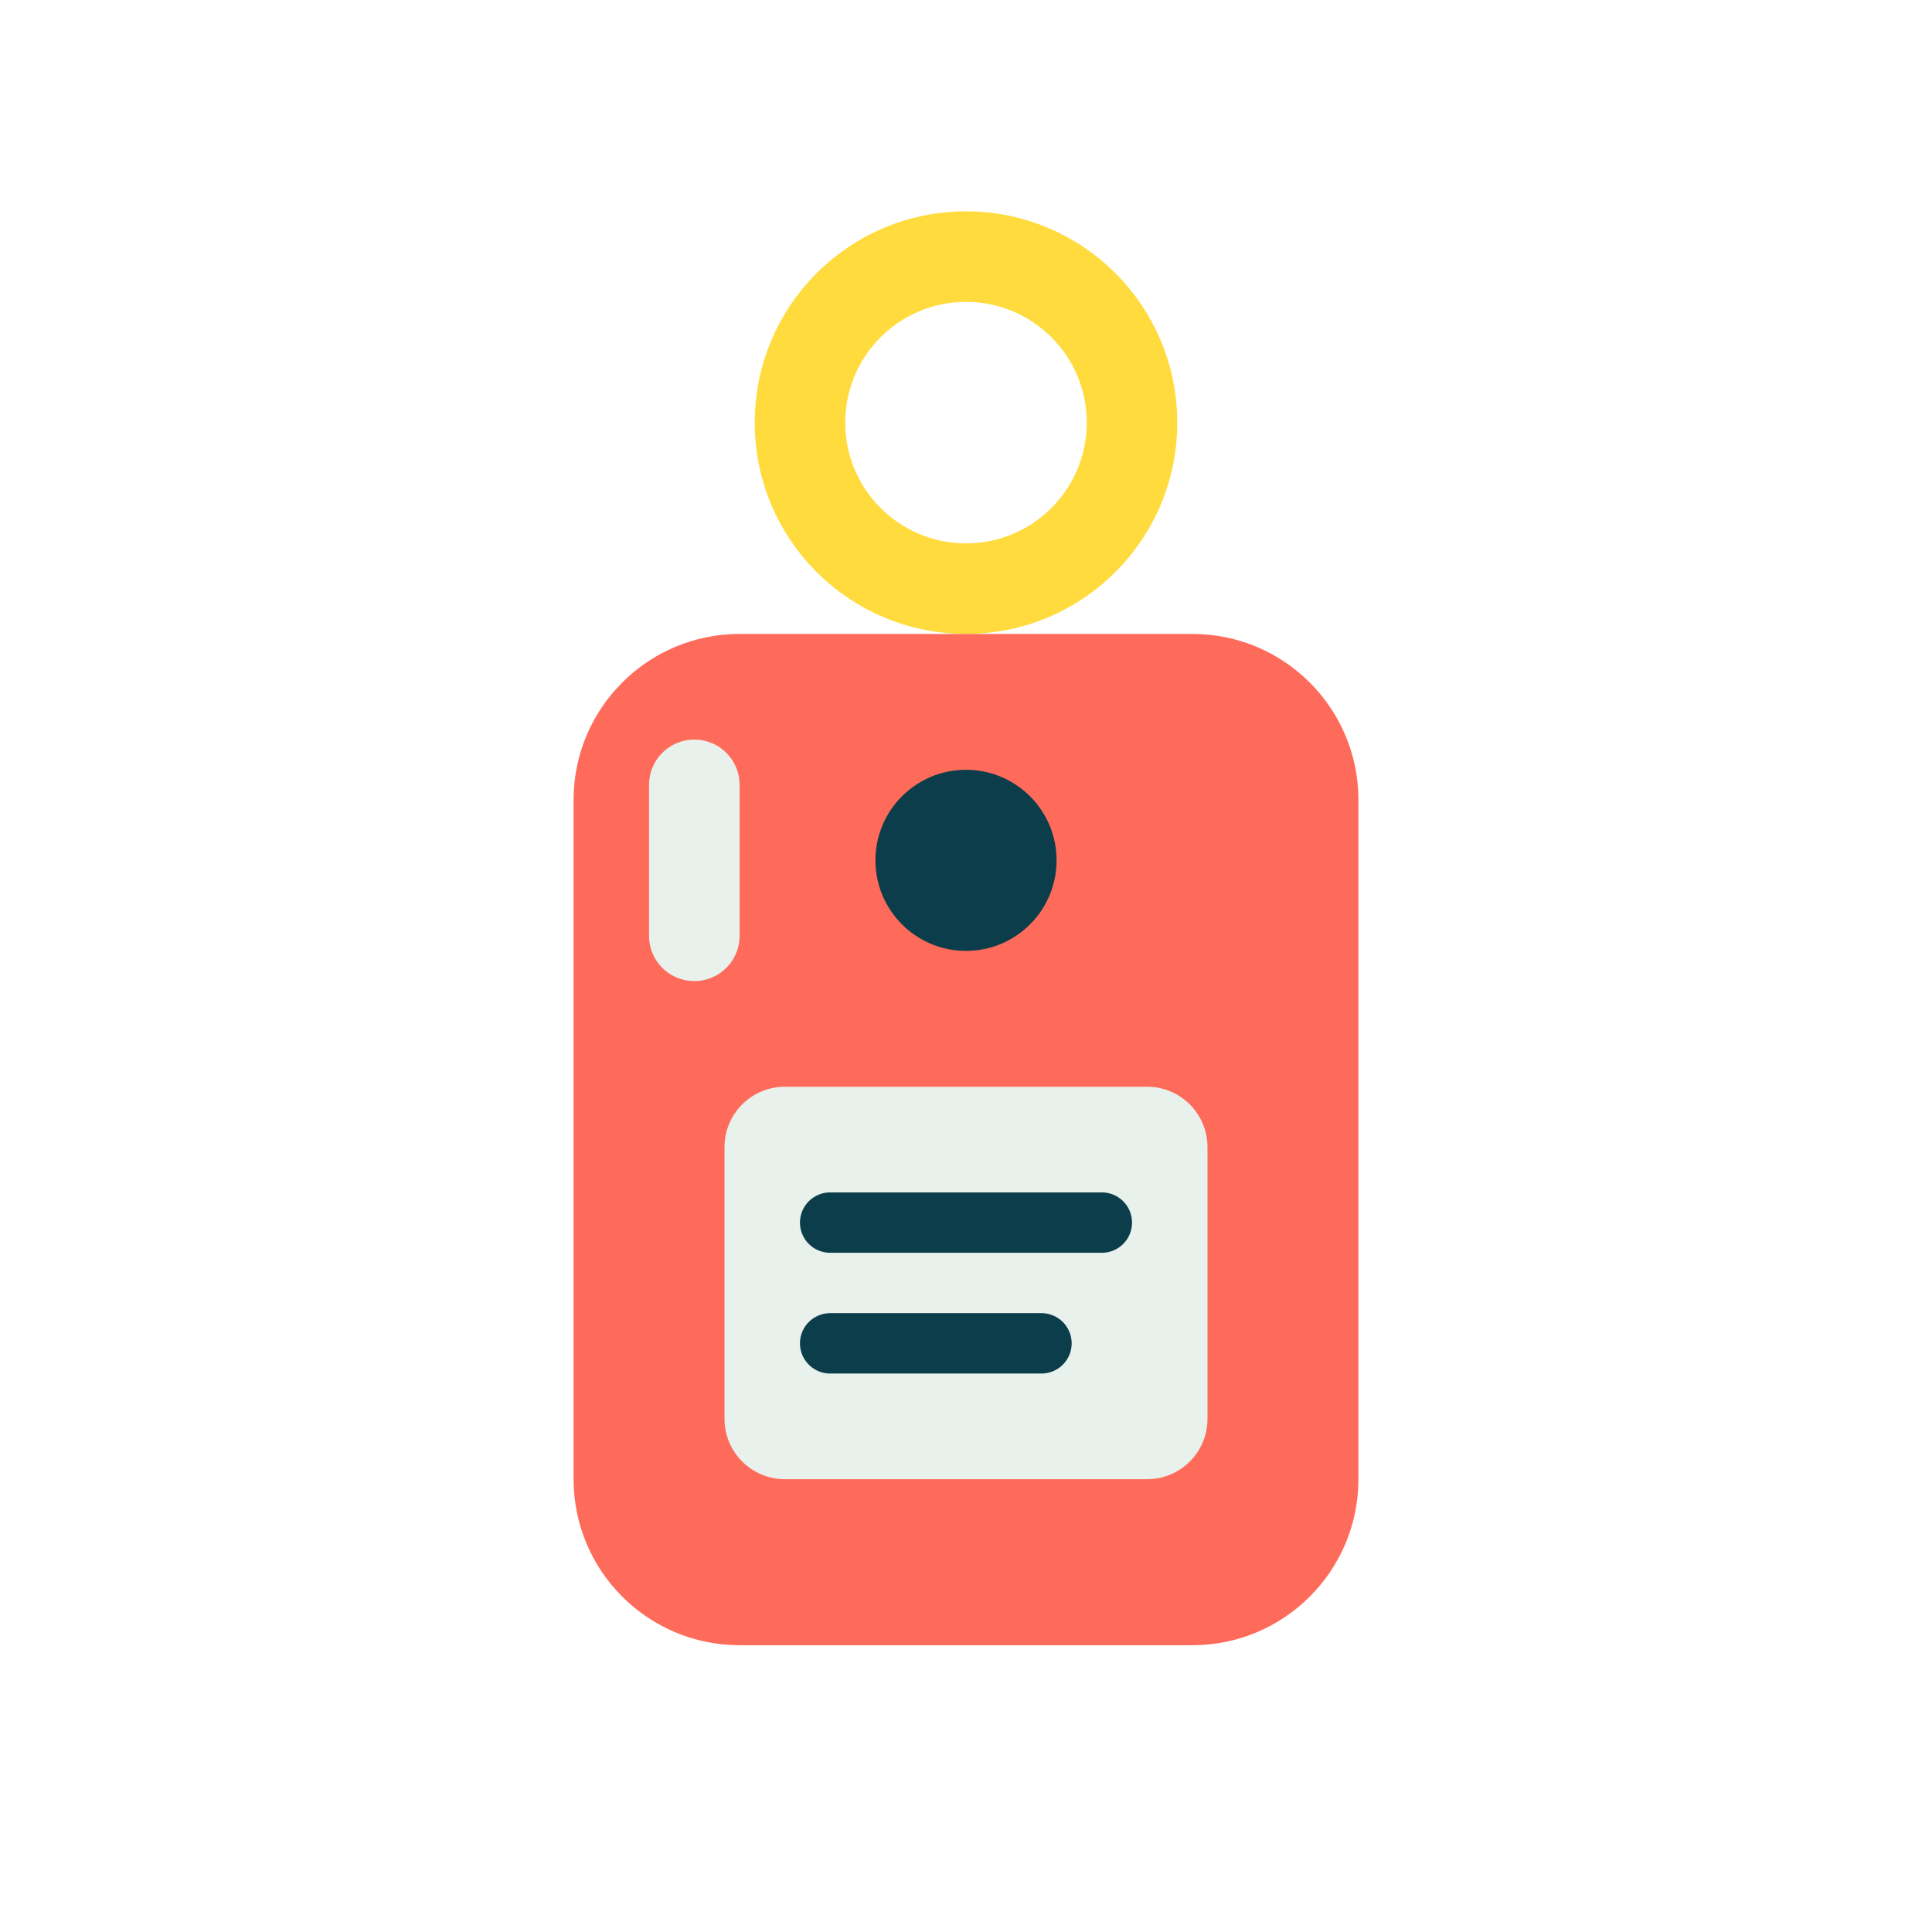
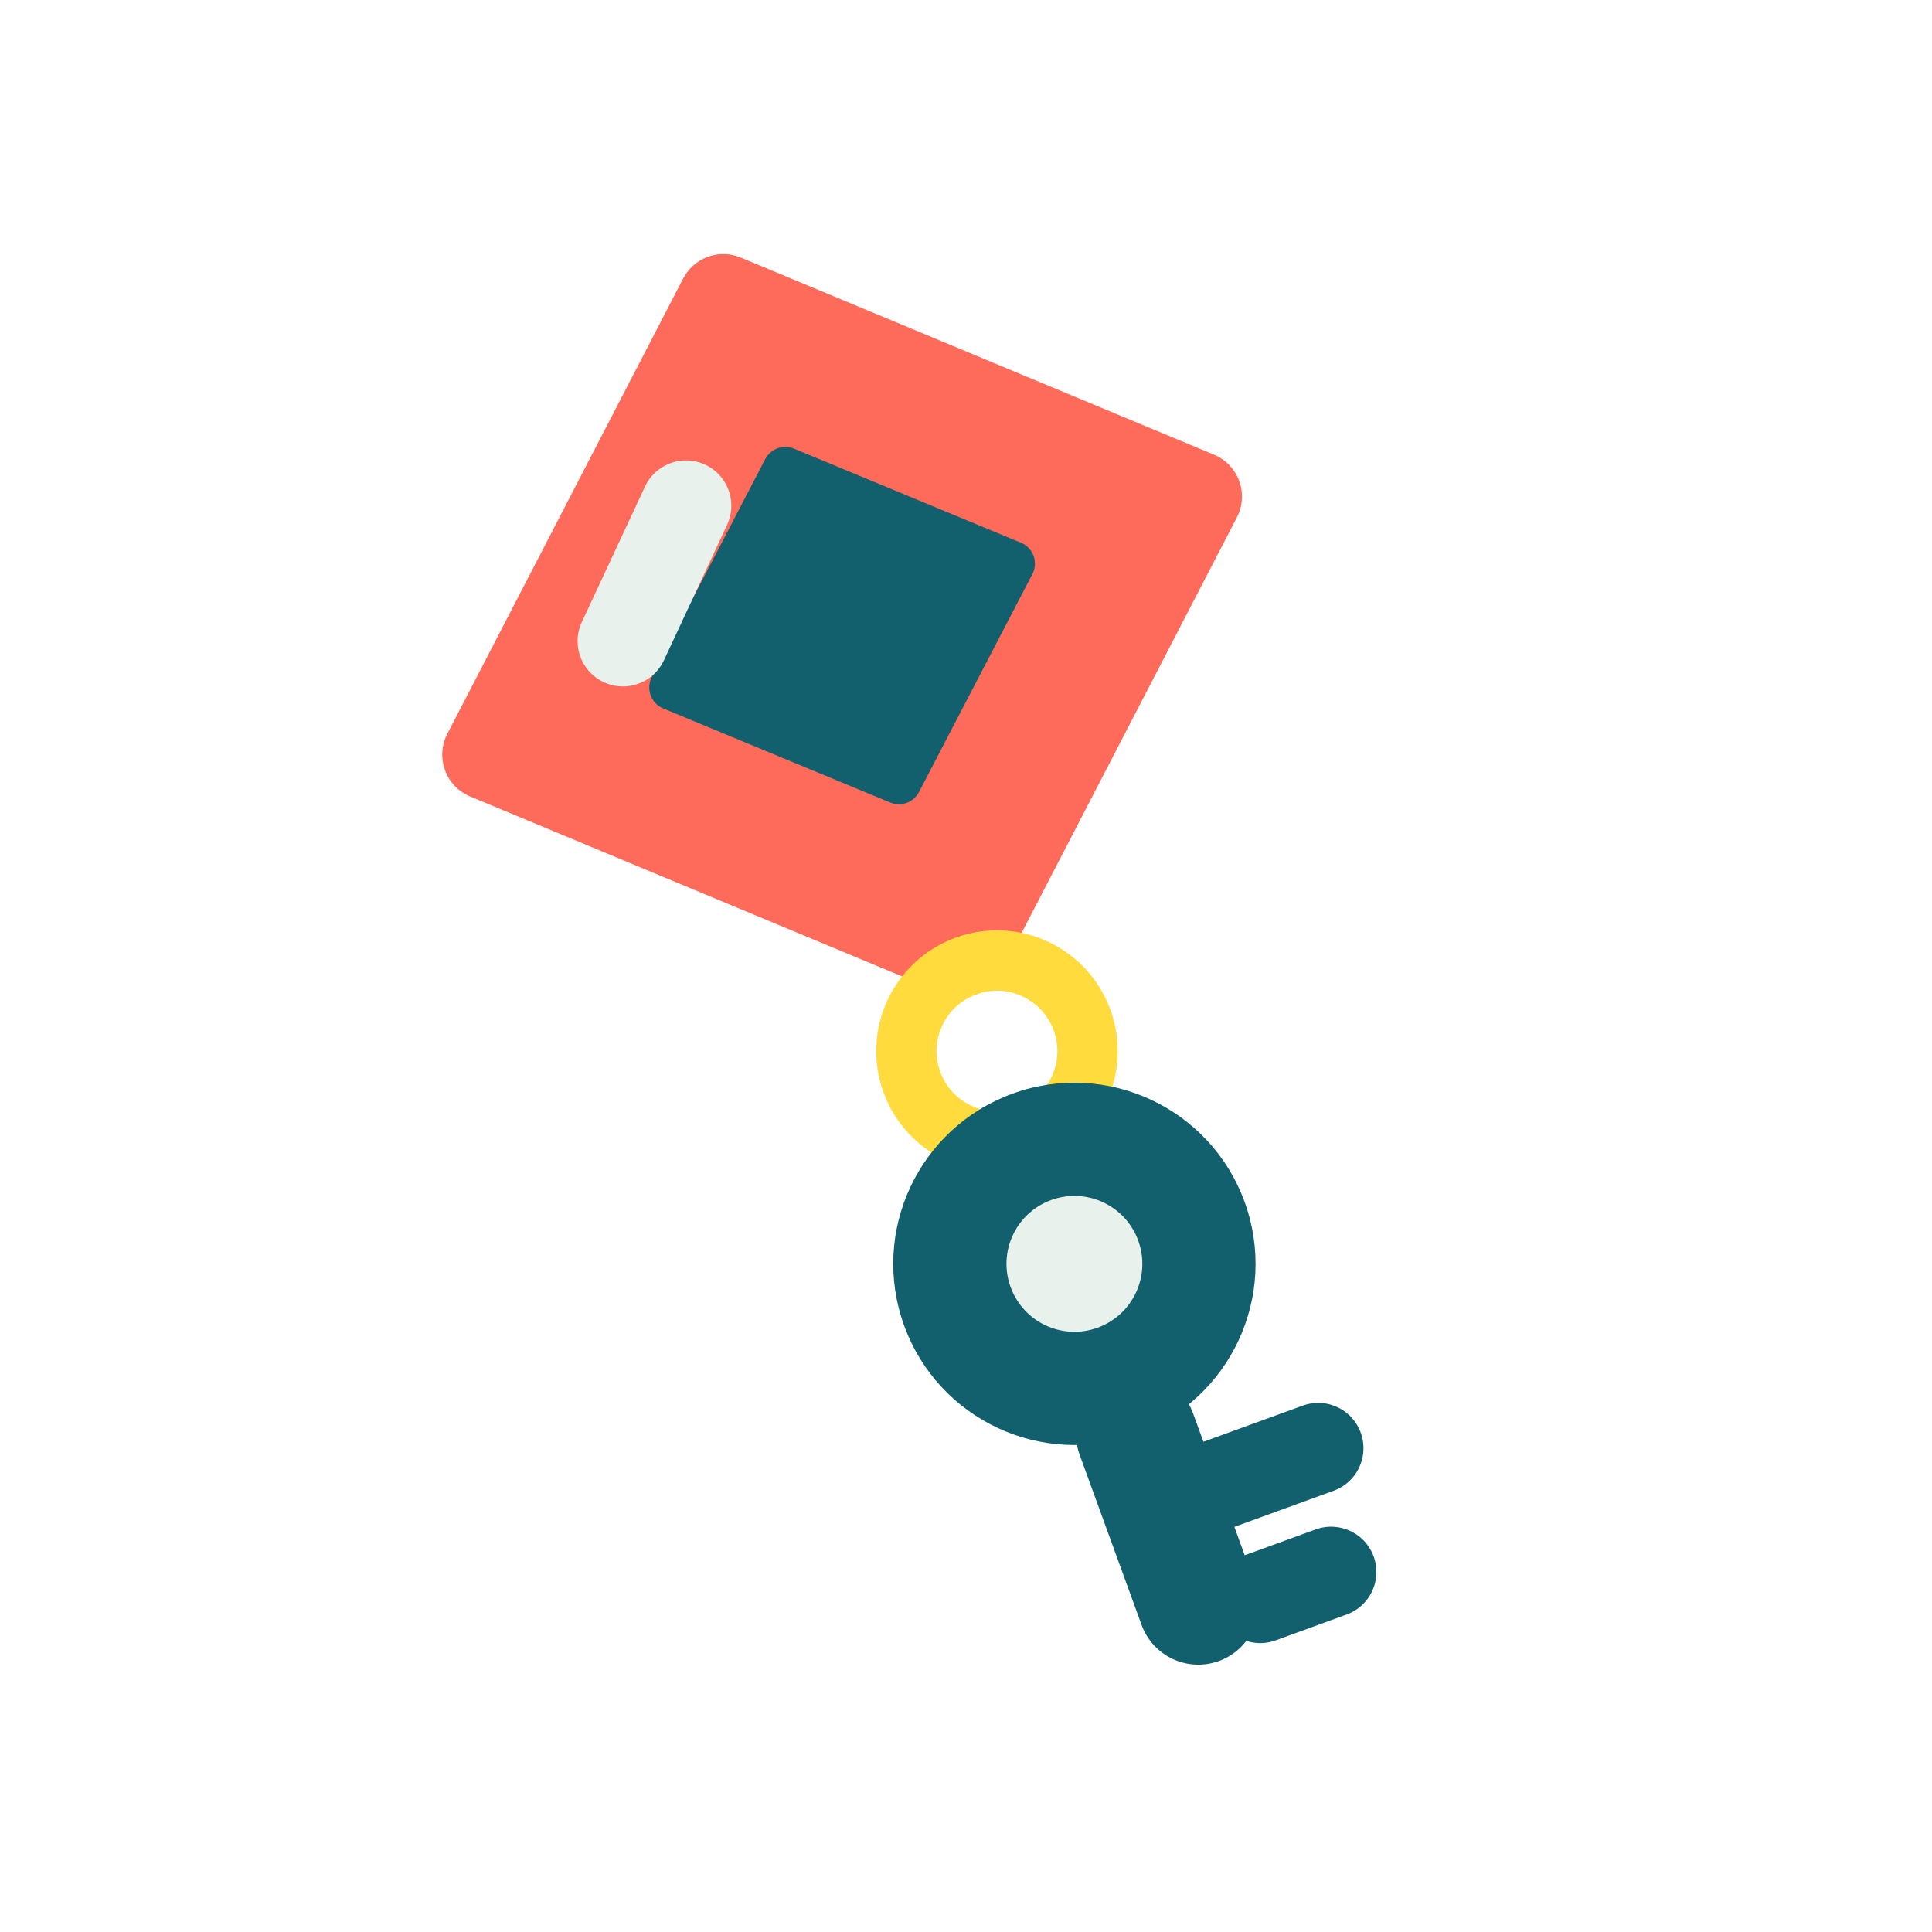
<svg xmlns="http://www.w3.org/2000/svg" viewBox="0 0 256 256" role="img" aria-label="Bates Motel">
-   <circle cx="128" cy="56" r="22" stroke="#FFDB3D" stroke-width="12" fill="none" />
-   <rect x="76" y="84" width="104" height="134" rx="22" fill="#FF6B5B" />
-   <circle cx="128" cy="114" r="12" fill="#0B3D4A" />
-   <rect x="96" y="144" width="64" height="52" rx="8" fill="#E8F1EC" />
-   <path d="M110 162H146M110 178H138" stroke="#0B3D4A" stroke-width="8" stroke-linecap="round" fill="none" />
-   <path d="M92 104V124" stroke="#E8F1EC" stroke-width="12" stroke-linecap="round" fill="none" />
+   <g transform="rotate(-20 128 128)">
+     <polygon points="128,34 178,80 128,126 78,80" fill="#FF6B5B" stroke="#FF6B5B" stroke-width="12" stroke-linejoin="round" />
+     <polygon points="128,58 152,80 128,102 104,80" fill="#12606D" stroke="#12606D" stroke-width="6" stroke-linejoin="round" />
+     <circle cx="128" cy="140" r="12" fill="none" stroke="#FFDB3D" stroke-width="8" />
+     <circle cx="128" cy="170" r="24" fill="#12606D" />
+     <circle cx="128" cy="170" r="9" fill="#E8F1EC" />
+     <rect x="120" y="186" width="16" height="40" rx="8" fill="#12606D" />
+     <path d="M136 204H150" stroke="#12606D" stroke-width="12" stroke-linecap="round" stroke-linejoin="round" fill="none" />
+     <path d="M136 220H146" stroke="#12606D" stroke-width="12" stroke-linecap="round" stroke-linejoin="round" fill="none" />
+     <path d="M100 72L114 58" stroke="#E8F1EC" stroke-width="12" stroke-linecap="round" stroke-linejoin="round" fill="none" />
+   </g>
</svg>
